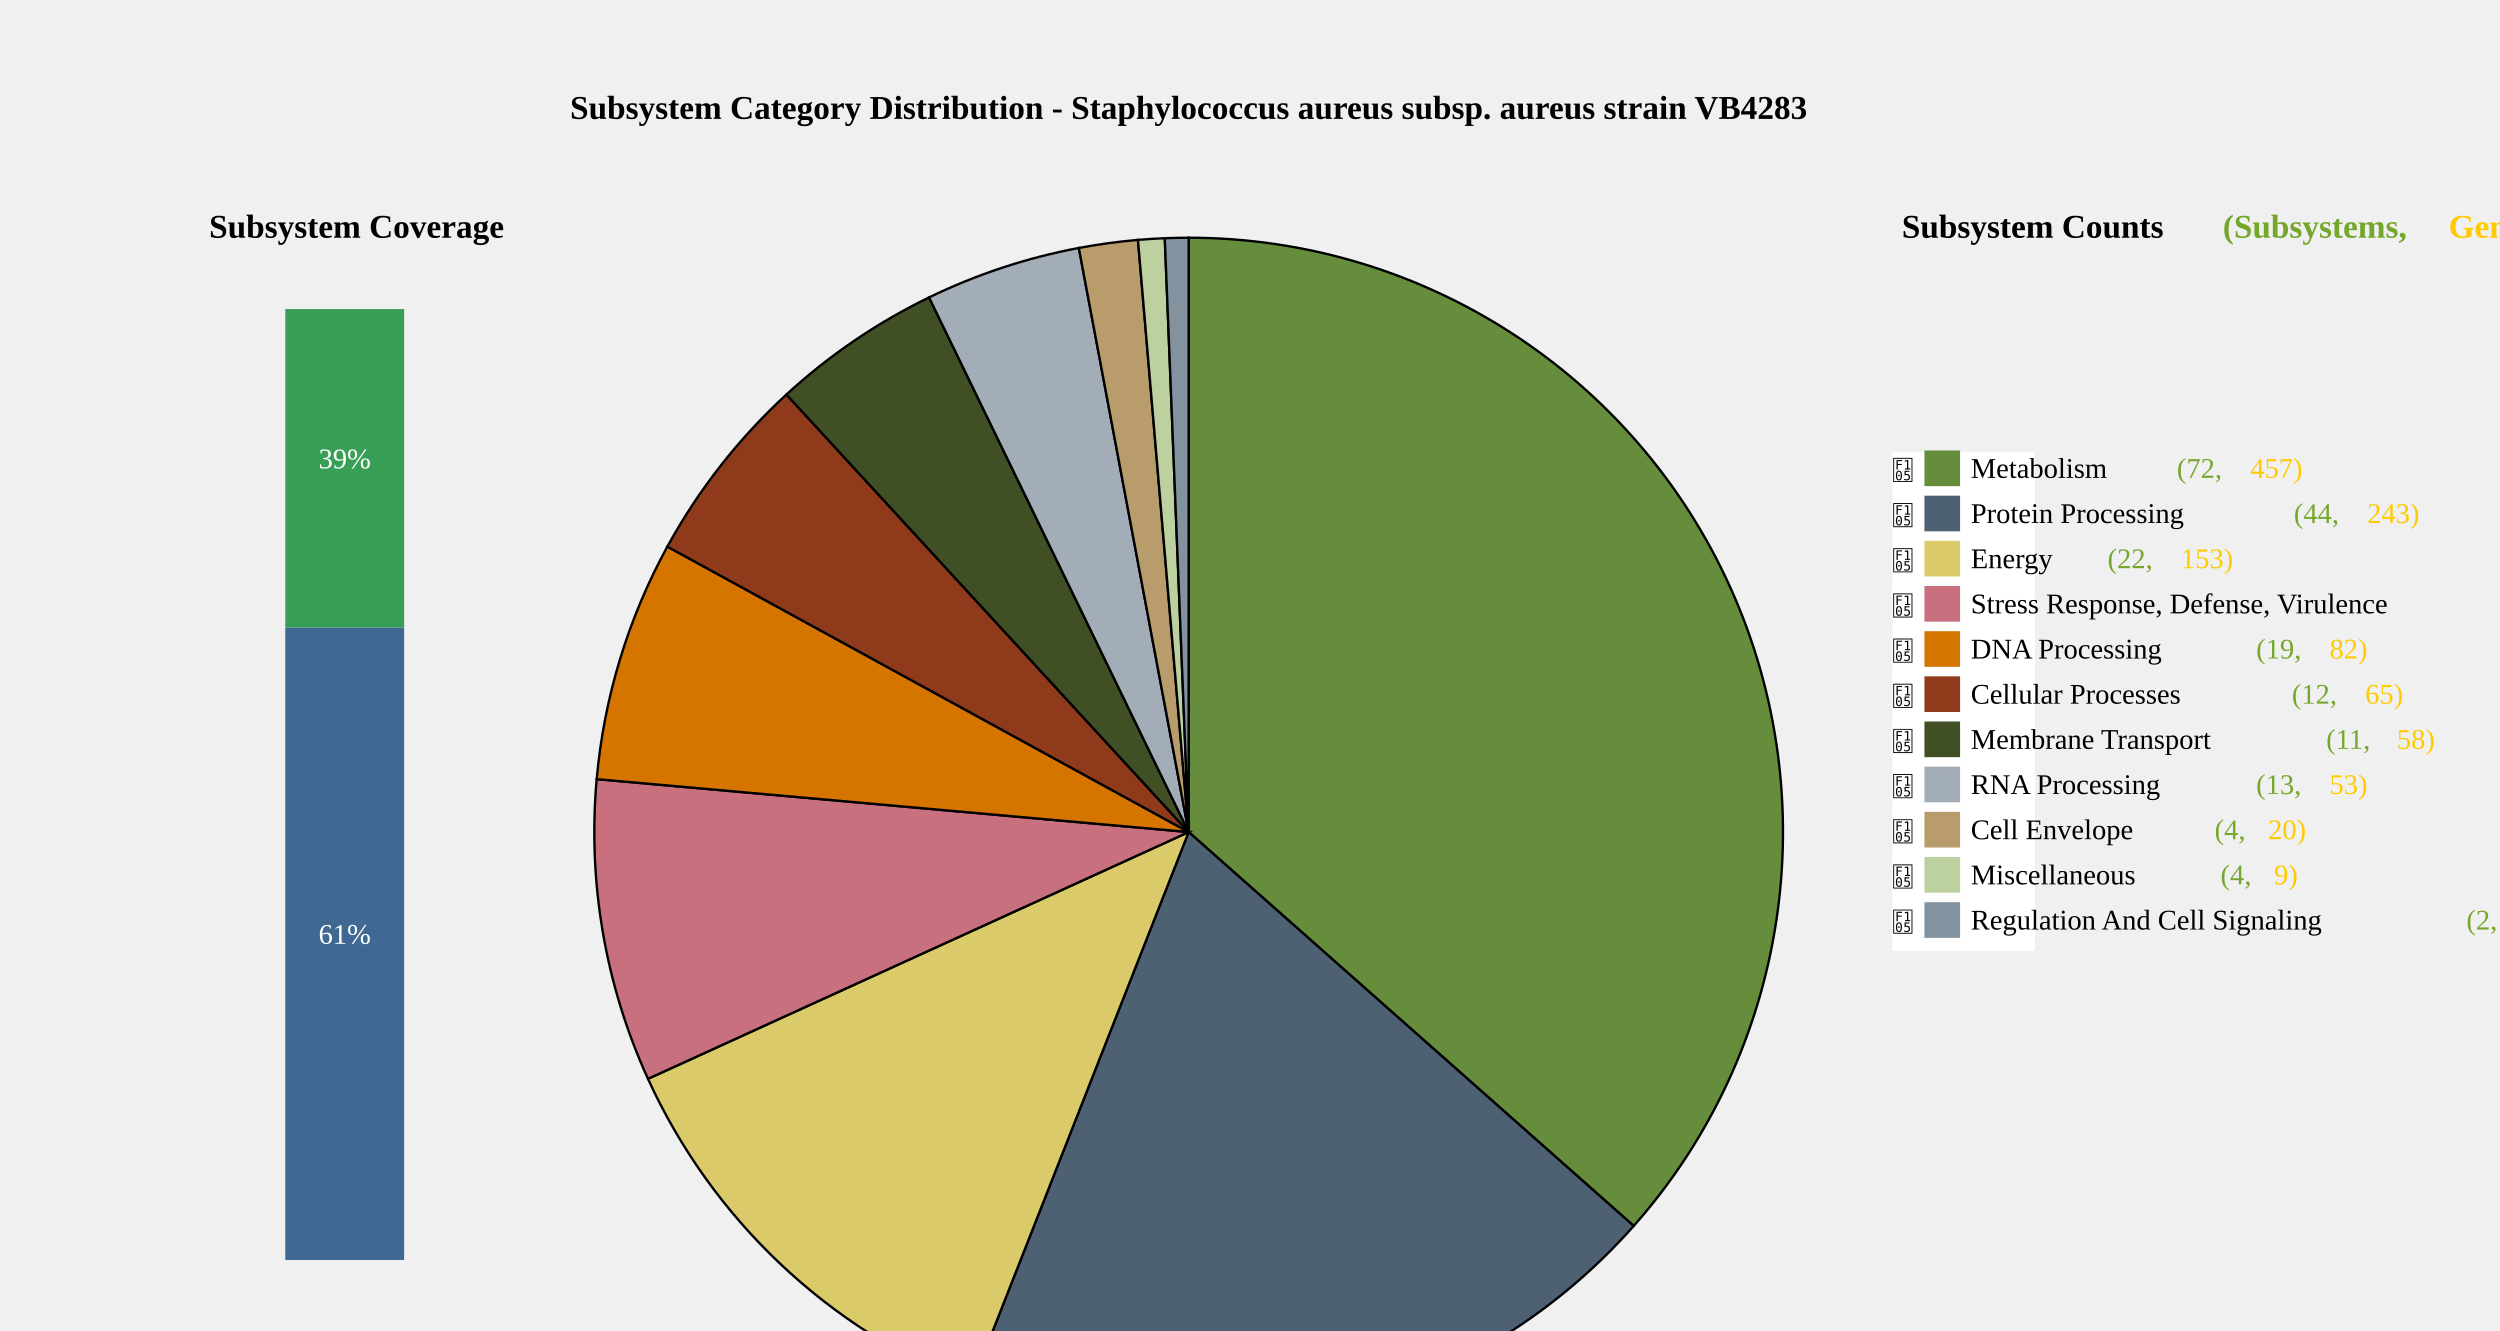
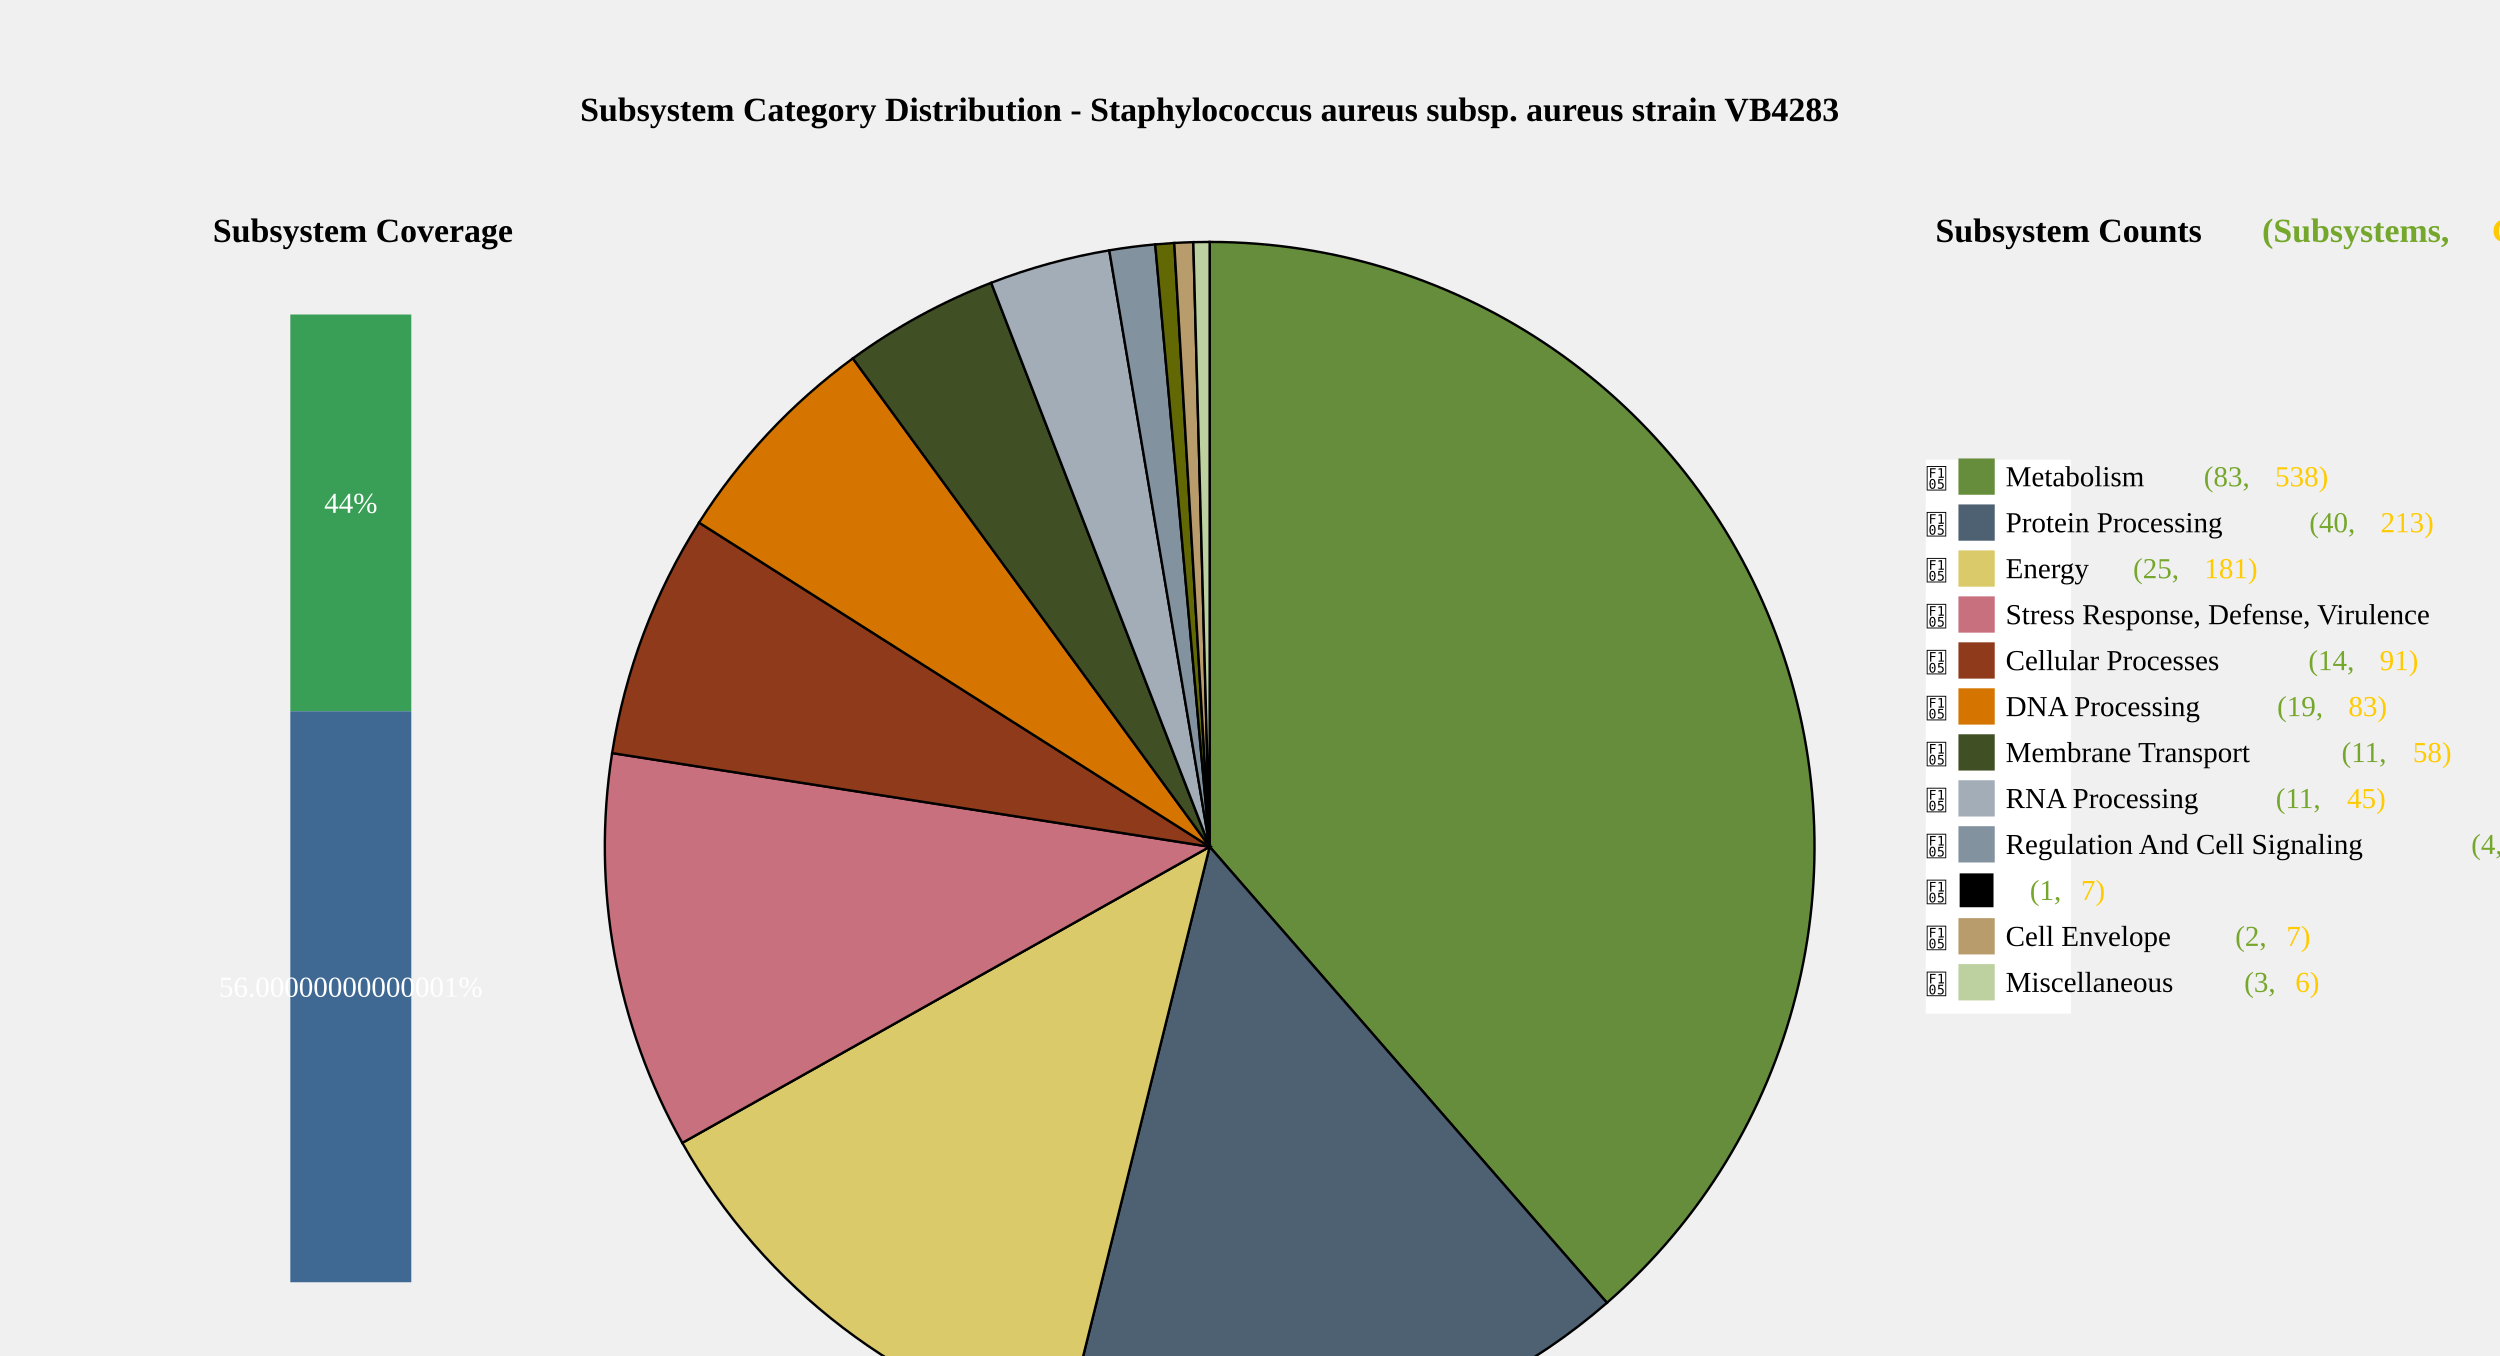
<svg xmlns="http://www.w3.org/2000/svg" version="1.1">
  <g transform="translate(500,350)">
-     <path d="M1.5308084989341916e-14,-250A250,250 0 0,1 187.208,165.69L0,0Z" stroke-width="1px" fill="#668D3C" style="stroke: rgb(0, 0, 0);" />
-     <path d="M187.208,165.69A250,250 0 0,1 -91.377,232.702L0,0Z" stroke-width="1px" fill="#4E6172" style="stroke: rgb(0, 0, 0);" />
-     <path d="M-91.377,232.702A250,250 0 0,1 -227.432,103.802L0,0Z" stroke-width="1px" fill="#DBCA69" style="stroke: rgb(0, 0, 0);" />
-     <path d="M-227.432,103.802A250,250 0 0,1 -249.007,-22.258L0,0Z" stroke-width="1px" fill="#C8707E" style="stroke: rgb(0, 0, 0);" />
-     <path d="M-249.007,-22.258A250,250 0 0,1 -219.276,-120.075L0,0Z" stroke-width="1px" fill="#D57500" style="stroke: rgb(0, 0, 0);" />
-     <path d="M-219.276,-120.075A250,250 0 0,1 -169.187,-184.054L0,0Z" stroke-width="1px" fill="#8F3B1B" style="stroke: rgb(0, 0, 0);" />
-     <path d="M-169.187,-184.054A250,250 0 0,1 -109.198,-224.891L0,0Z" stroke-width="1px" fill="#404F24" style="stroke: rgb(0, 0, 0);" />
-     <path d="M-109.198,-224.891A250,250 0 0,1 -46.191,-245.696L0,0Z" stroke-width="1px" fill="#A3ADB8" style="stroke: rgb(0, 0, 0);" />
-     <path d="M-46.191,-245.696A250,250 0 0,1 -21.32,-249.089L0,0Z" stroke-width="1px" fill="#B99C6B" style="stroke: rgb(0, 0, 0);" />
-     <path d="M-21.32,-249.089A250,250 0 0,1 -10.042,-249.798L0,0Z" stroke-width="1px" fill="#BDD09F" style="stroke: rgb(0, 0, 0);" />
-     <path d="M-10.042,-249.798A250,250 0 0,1 -4.5924254968025744e-14,-250L0,0Z" stroke-width="1px" fill="#83929F" style="stroke: rgb(0, 0, 0);" />
+     <path d="M1.5308084989341916e-14,-250A250,250 0 0,1 164.218,188.501L0,0Z" stroke-width="1px" fill="#668D3C" style="stroke: rgb(0, 0, 0);" />
+     <path d="M164.218,188.501A250,250 0 0,1 -60.25,242.631L0,0Z" stroke-width="1px" fill="#4E6172" style="stroke: rgb(0, 0, 0);" />
+     <path d="M-60.25,242.631A250,250 0 0,1 -217.993,122.389L0,0Z" stroke-width="1px" fill="#DBCA69" style="stroke: rgb(0, 0, 0);" />
+     <path d="M-217.993,122.389A250,250 0 0,1 -246.983,-38.719L0,0Z" stroke-width="1px" fill="#C8707E" style="stroke: rgb(0, 0, 0);" />
+     <path d="M-246.983,-38.719A250,250 0 0,1 -211.058,-133.995L0,0Z" stroke-width="1px" fill="#8F3B1B" style="stroke: rgb(0, 0, 0);" />
+     <path d="M-211.058,-133.995A250,250 0 0,1 -147.493,-201.856L0,0Z" stroke-width="1px" fill="#D57500" style="stroke: rgb(0, 0, 0);" />
+     <path d="M-147.493,-201.856A250,250 0 0,1 -90.31,-233.118L0,0Z" stroke-width="1px" fill="#404F24" style="stroke: rgb(0, 0, 0);" />
+     <path d="M-90.31,-233.118A250,250 0 0,1 -41.5,-246.532L0,0Z" stroke-width="1px" fill="#A3ADB8" style="stroke: rgb(0, 0, 0);" />
+     <path d="M-41.5,-246.532A250,250 0 0,1 -22.506,-248.985L0,0Z" stroke-width="1px" fill="#83929F" style="stroke: rgb(0, 0, 0);" />
+     <path d="M-22.506,-248.985A250,250 0 0,1 -14.64,-249.571L0,0Z" stroke-width="1px" fill="#626804" style="stroke: rgb(0, 0, 0);" />
+     <path d="M-14.64,-249.571A250,250 0 0,1 -6.76,-249.909L0,0Z" stroke-width="1px" fill="#B99C6B" style="stroke: rgb(0, 0, 0);" />
+     <path d="M-6.76,-249.909A250,250 0 0,1 -4.5924254968025744e-14,-250L0,0Z" stroke-width="1px" fill="#BDD09F" style="stroke: rgb(0, 0, 0);" />
    <g transform="translate(310,0)" id="legendHolder">
      <g class="subsystemslegend" transform="translate(-14,-160)">
        <rect width="60px" height="20px" fill="white" class="dgrid-expando-icon ui-icon ui-icon-triangle-1-e" style="0" />
        <text font-family="FontAwesome" y="12" font-size="undefinedem" x="0"></text>
        <rect x="14" width="14" height="14" style="fill: rgb(102, 141, 60); stroke: rgb(102, 141, 60);" />
        <text x="33" y="11">Metabolism</text>
-         <text x="119.692" y="11" style="fill: rgb(118, 167, 45);"> (72, </text>
-         <text x="150.539" y="11" style="fill: rgb(255, 203, 0);">457)</text>
+         <text x="114.895" y="11" style="fill: rgb(118, 167, 45);"> (83, </text>
+         <text x="144.36" y="11" style="fill: rgb(255, 203, 0);">538)</text>
      </g>
      <g class="subsystemslegend" transform="translate(-14,-141)">
        <rect width="60px" height="20px" fill="white" class="dgrid-expando-icon ui-icon ui-icon-triangle-1-e" style="0" />
        <text font-family="FontAwesome" y="12" font-size="undefinedem" x="0"></text>
        <rect x="14" width="14" height="14" style="fill: rgb(78, 97, 114); stroke: rgb(78, 97, 114);" />
        <text x="33" y="11">Protein Processing</text>
-         <text x="168.896" y="11" style="fill: rgb(118, 167, 45);"> (44, </text>
-         <text x="199.743" y="11" style="fill: rgb(255, 203, 0);">243)</text>
+         <text x="158.515" y="11" style="fill: rgb(118, 167, 45);"> (40, </text>
+         <text x="187.98" y="11" style="fill: rgb(255, 203, 0);">213)</text>
      </g>
      <g class="subsystemslegend" transform="translate(-14,-122)">
        <rect width="60px" height="20px" fill="white" class="dgrid-expando-icon ui-icon ui-icon-triangle-1-e" style="0" />
        <text font-family="FontAwesome" y="12" font-size="undefinedem" x="0"></text>
        <rect x="14" width="14" height="14" style="fill: rgb(219, 202, 105); stroke: rgb(219, 202, 105);" />
        <text x="33" y="11">Energy</text>
-         <text x="90.527" y="11" style="fill: rgb(118, 167, 45);"> (22, </text>
-         <text x="121.374" y="11" style="fill: rgb(255, 203, 0);">153)</text>
+         <text x="85.675" y="11" style="fill: rgb(118, 167, 45);"> (25, </text>
+         <text x="115.14" y="11" style="fill: rgb(255, 203, 0);">181)</text>
      </g>
      <g class="subsystemslegend" transform="translate(-14,-103)">
        <rect width="60px" height="20px" fill="white" class="dgrid-expando-icon ui-icon ui-icon-triangle-1-e" style="0" />
        <text font-family="FontAwesome" y="12" font-size="undefinedem" x="0"></text>
        <rect x="14" width="14" height="14" style="fill: rgb(200, 112, 126); stroke: rgb(200, 112, 126);" />
        <text x="33" y="11">Stress Response, Defense, Virulence</text>
-         <text x="292.023" y="11" style="fill: rgb(118, 167, 45);"> (27, </text>
-         <text x="322.871" y="11" style="fill: rgb(255, 203, 0);">103)</text>
+         <text x="275.14" y="11" style="fill: rgb(118, 167, 45);"> (37, </text>
+         <text x="304.605" y="11" style="fill: rgb(255, 203, 0);">148)</text>
      </g>
      <g class="subsystemslegend" transform="translate(-14,-84)">
        <rect width="60px" height="20px" fill="white" class="dgrid-expando-icon ui-icon ui-icon-triangle-1-e" style="0" />
        <text font-family="FontAwesome" y="12" font-size="undefinedem" x="0"></text>
-         <rect x="14" width="14" height="14" style="fill: rgb(213, 117, 0); stroke: rgb(213, 117, 0);" />
-         <text x="33" y="11">DNA Processing</text>
-         <text x="153.039" y="11" style="fill: rgb(118, 167, 45);"> (19, </text>
-         <text x="183.886" y="11" style="fill: rgb(255, 203, 0);">82)</text>
+         <rect x="14" width="14" height="14" style="fill: rgb(143, 59, 27); stroke: rgb(143, 59, 27);" />
+         <text x="33" y="11">Cellular Processes</text>
+         <text x="158.14" y="11" style="fill: rgb(118, 167, 45);"> (14, </text>
+         <text x="187.605" y="11" style="fill: rgb(255, 203, 0);">91)</text>
      </g>
      <g class="subsystemslegend" transform="translate(-14,-65)">
        <rect width="60px" height="20px" fill="white" class="dgrid-expando-icon ui-icon ui-icon-triangle-1-e" style="0" />
        <text font-family="FontAwesome" y="12" font-size="undefinedem" x="0"></text>
-         <rect x="14" width="14" height="14" style="fill: rgb(143, 59, 27); stroke: rgb(143, 59, 27);" />
-         <text x="33" y="11">Cellular Processes</text>
-         <text x="168.046" y="11" style="fill: rgb(118, 167, 45);"> (12, </text>
-         <text x="198.894" y="11" style="fill: rgb(255, 203, 0);">65)</text>
+         <rect x="14" width="14" height="14" style="fill: rgb(213, 117, 0); stroke: rgb(213, 117, 0);" />
+         <text x="33" y="11">DNA Processing</text>
+         <text x="145.21" y="11" style="fill: rgb(118, 167, 45);"> (19, </text>
+         <text x="174.675" y="11" style="fill: rgb(255, 203, 0);">83)</text>
      </g>
      <g class="subsystemslegend" transform="translate(-14,-46)">
        <rect width="60px" height="20px" fill="white" class="dgrid-expando-icon ui-icon ui-icon-triangle-1-e" style="0" />
        <text font-family="FontAwesome" y="12" font-size="undefinedem" x="0"></text>
        <rect x="14" width="14" height="14" style="fill: rgb(64, 79, 36); stroke: rgb(64, 79, 36);" />
        <text x="33" y="11">Membrane Transport</text>
-         <text x="182.497" y="11" style="fill: rgb(118, 167, 45);"> (11, </text>
-         <text x="212.231" y="11" style="fill: rgb(255, 203, 0);">58)</text>
+         <text x="171.865" y="11" style="fill: rgb(118, 167, 45);"> (11, </text>
+         <text x="201.33" y="11" style="fill: rgb(255, 203, 0);">58)</text>
      </g>
      <g class="subsystemslegend" transform="translate(-14,-27)">
        <rect width="60px" height="20px" fill="white" class="dgrid-expando-icon ui-icon ui-icon-triangle-1-e" style="0" />
        <text font-family="FontAwesome" y="12" font-size="undefinedem" x="0"></text>
        <rect x="14" width="14" height="14" style="fill: rgb(163, 173, 184); stroke: rgb(163, 173, 184);" />
        <text x="33" y="11">RNA Processing</text>
-         <text x="153.039" y="11" style="fill: rgb(118, 167, 45);"> (13, </text>
-         <text x="183.886" y="11" style="fill: rgb(255, 203, 0);">53)</text>
+         <text x="144.655" y="11" style="fill: rgb(118, 167, 45);"> (11, </text>
+         <text x="174.12" y="11" style="fill: rgb(255, 203, 0);">45)</text>
      </g>
      <g class="subsystemslegend" transform="translate(-14,-8)">
        <rect width="60px" height="20px" fill="white" class="dgrid-expando-icon ui-icon ui-icon-triangle-1-e" style="0" />
        <text font-family="FontAwesome" y="12" font-size="undefinedem" x="0"></text>
-         <rect x="14" width="14" height="14" style="fill: rgb(185, 156, 107); stroke: rgb(185, 156, 107);" />
-         <text x="33" y="11">Cell Envelope</text>
-         <text x="135.556" y="11" style="fill: rgb(118, 167, 45);"> (4, </text>
-         <text x="158.061" y="11" style="fill: rgb(255, 203, 0);">20)</text>
+         <rect x="14" width="14" height="14" style="fill: rgb(131, 146, 159); stroke: rgb(131, 146, 159);" />
+         <text x="33" y="11">Regulation And Cell Signaling</text>
+         <text x="225.445" y="11" style="fill: rgb(118, 167, 45);"> (4, </text>
+         <text x="246.57" y="11" style="fill: rgb(255, 203, 0);">17)</text>
      </g>
      <g class="subsystemslegend" transform="translate(-14,11)">
        <rect width="60px" height="20px" fill="white" class="dgrid-expando-icon ui-icon ui-icon-triangle-1-e" style="0" />
        <text font-family="FontAwesome" y="12" font-size="undefinedem" x="0"></text>
-         <rect x="14" width="14" height="14" style="fill: rgb(189, 208, 159); stroke: rgb(189, 208, 159);" />
-         <text x="33" y="11">Miscellaneous</text>
-         <text x="138.046" y="11" style="fill: rgb(118, 167, 45);"> (4, </text>
-         <text x="160.551" y="11" style="fill: rgb(255, 203, 0);">9)</text>
+         <rect x="14" width="14" height="14" />
+         <text x="33" y="11" />
+         <text x="43" y="11" style="fill: rgb(118, 167, 45);"> (1, </text>
+         <text x="64.125" y="11" style="fill: rgb(255, 203, 0);">7)</text>
      </g>
      <g class="subsystemslegend" transform="translate(-14,30)">
        <rect width="60px" height="20px" fill="white" class="dgrid-expando-icon ui-icon ui-icon-triangle-1-e" style="0" />
        <text font-family="FontAwesome" y="12" font-size="undefinedem" x="0"></text>
-         <rect x="14" width="14" height="14" style="fill: rgb(131, 146, 159); stroke: rgb(131, 146, 159);" />
-         <text x="33" y="11">Regulation And Cell Signaling</text>
-         <text x="241.464" y="11" style="fill: rgb(118, 167, 45);"> (2, </text>
-         <text x="263.969" y="11" style="fill: rgb(255, 203, 0);">8)</text>
+         <rect x="14" width="14" height="14" style="fill: rgb(185, 156, 107); stroke: rgb(185, 156, 107);" />
+         <text x="33" y="11">Cell Envelope</text>
+         <text x="127.885" y="11" style="fill: rgb(118, 167, 45);"> (2, </text>
+         <text x="149.01" y="11" style="fill: rgb(255, 203, 0);">7)</text>
+       </g>
+       <g class="subsystemslegend" transform="translate(-14,49)">
+         <rect width="60px" height="20px" fill="white" class="dgrid-expando-icon ui-icon ui-icon-triangle-1-e" style="0" />
+         <text font-family="FontAwesome" y="12" font-size="undefinedem" x="0"></text>
+         <rect x="14" width="14" height="14" style="fill: rgb(189, 208, 159); stroke: rgb(189, 208, 159);" />
+         <text x="33" y="11">Miscellaneous</text>
+         <text x="131.605" y="11" style="fill: rgb(118, 167, 45);"> (3, </text>
+         <text x="152.73" y="11" style="fill: rgb(255, 203, 0);">6)</text>
      </g>
    </g>
  </g>
  <text x="500" y="50" text-anchor="middle" style="font-weight: bold; font-size: 14px;">Subsystem Category Distribution - Staphylococcus aureus subsp. aureus strain VB4283</text>
  <text x="800" y="100" text-anchor="top" style="font-weight: bold; font-size: 14px;">Subsystem Counts</text>
  <text x="935" y="100" text-anchor="top" style="font-weight: bold; font-size: 14px; fill: rgb(118, 167, 45);"> (Subsystems, </text>
  <text x="1030" y="100" text-anchor="top" style="font-weight: bold; font-size: 14px; fill: rgb(255, 203, 0);">Genes)</text>
  <g transform="translate(100,0)" />
-   <rect x="120" y="130" width="50" id="subsystemsCovered" height="134" style="fill: rgb(57, 159, 86);" />
-   <rect x="120" y="264" width="50" id="subsystemsNotCovered" height="266" style="fill: rgb(63, 105, 147);" />
+   <rect x="120" y="130" width="50" id="subsystemsCovered" height="164" style="fill: rgb(57, 159, 86);" />
+   <rect x="120" y="294" width="50" id="subsystemsNotCovered" height="236" style="fill: rgb(63, 105, 147);" />
  <text x="150" y="100" text-anchor="middle" style="font-weight: bold; font-size: 14px;">Subsystem Coverage</text>
-   <text x="145" y="197" text-anchor="middle" style="fill: rgb(255, 255, 255);">39%</text>
-   <text x="145" y="397" text-anchor="middle" style="fill: rgb(255, 255, 255);">61%</text>
+   <text x="145" y="212" text-anchor="middle" style="fill: rgb(255, 255, 255);">44%</text>
+   <text x="145" y="412" text-anchor="middle" style="fill: rgb(255, 255, 255);">56.00000000000001%</text>
</svg>
